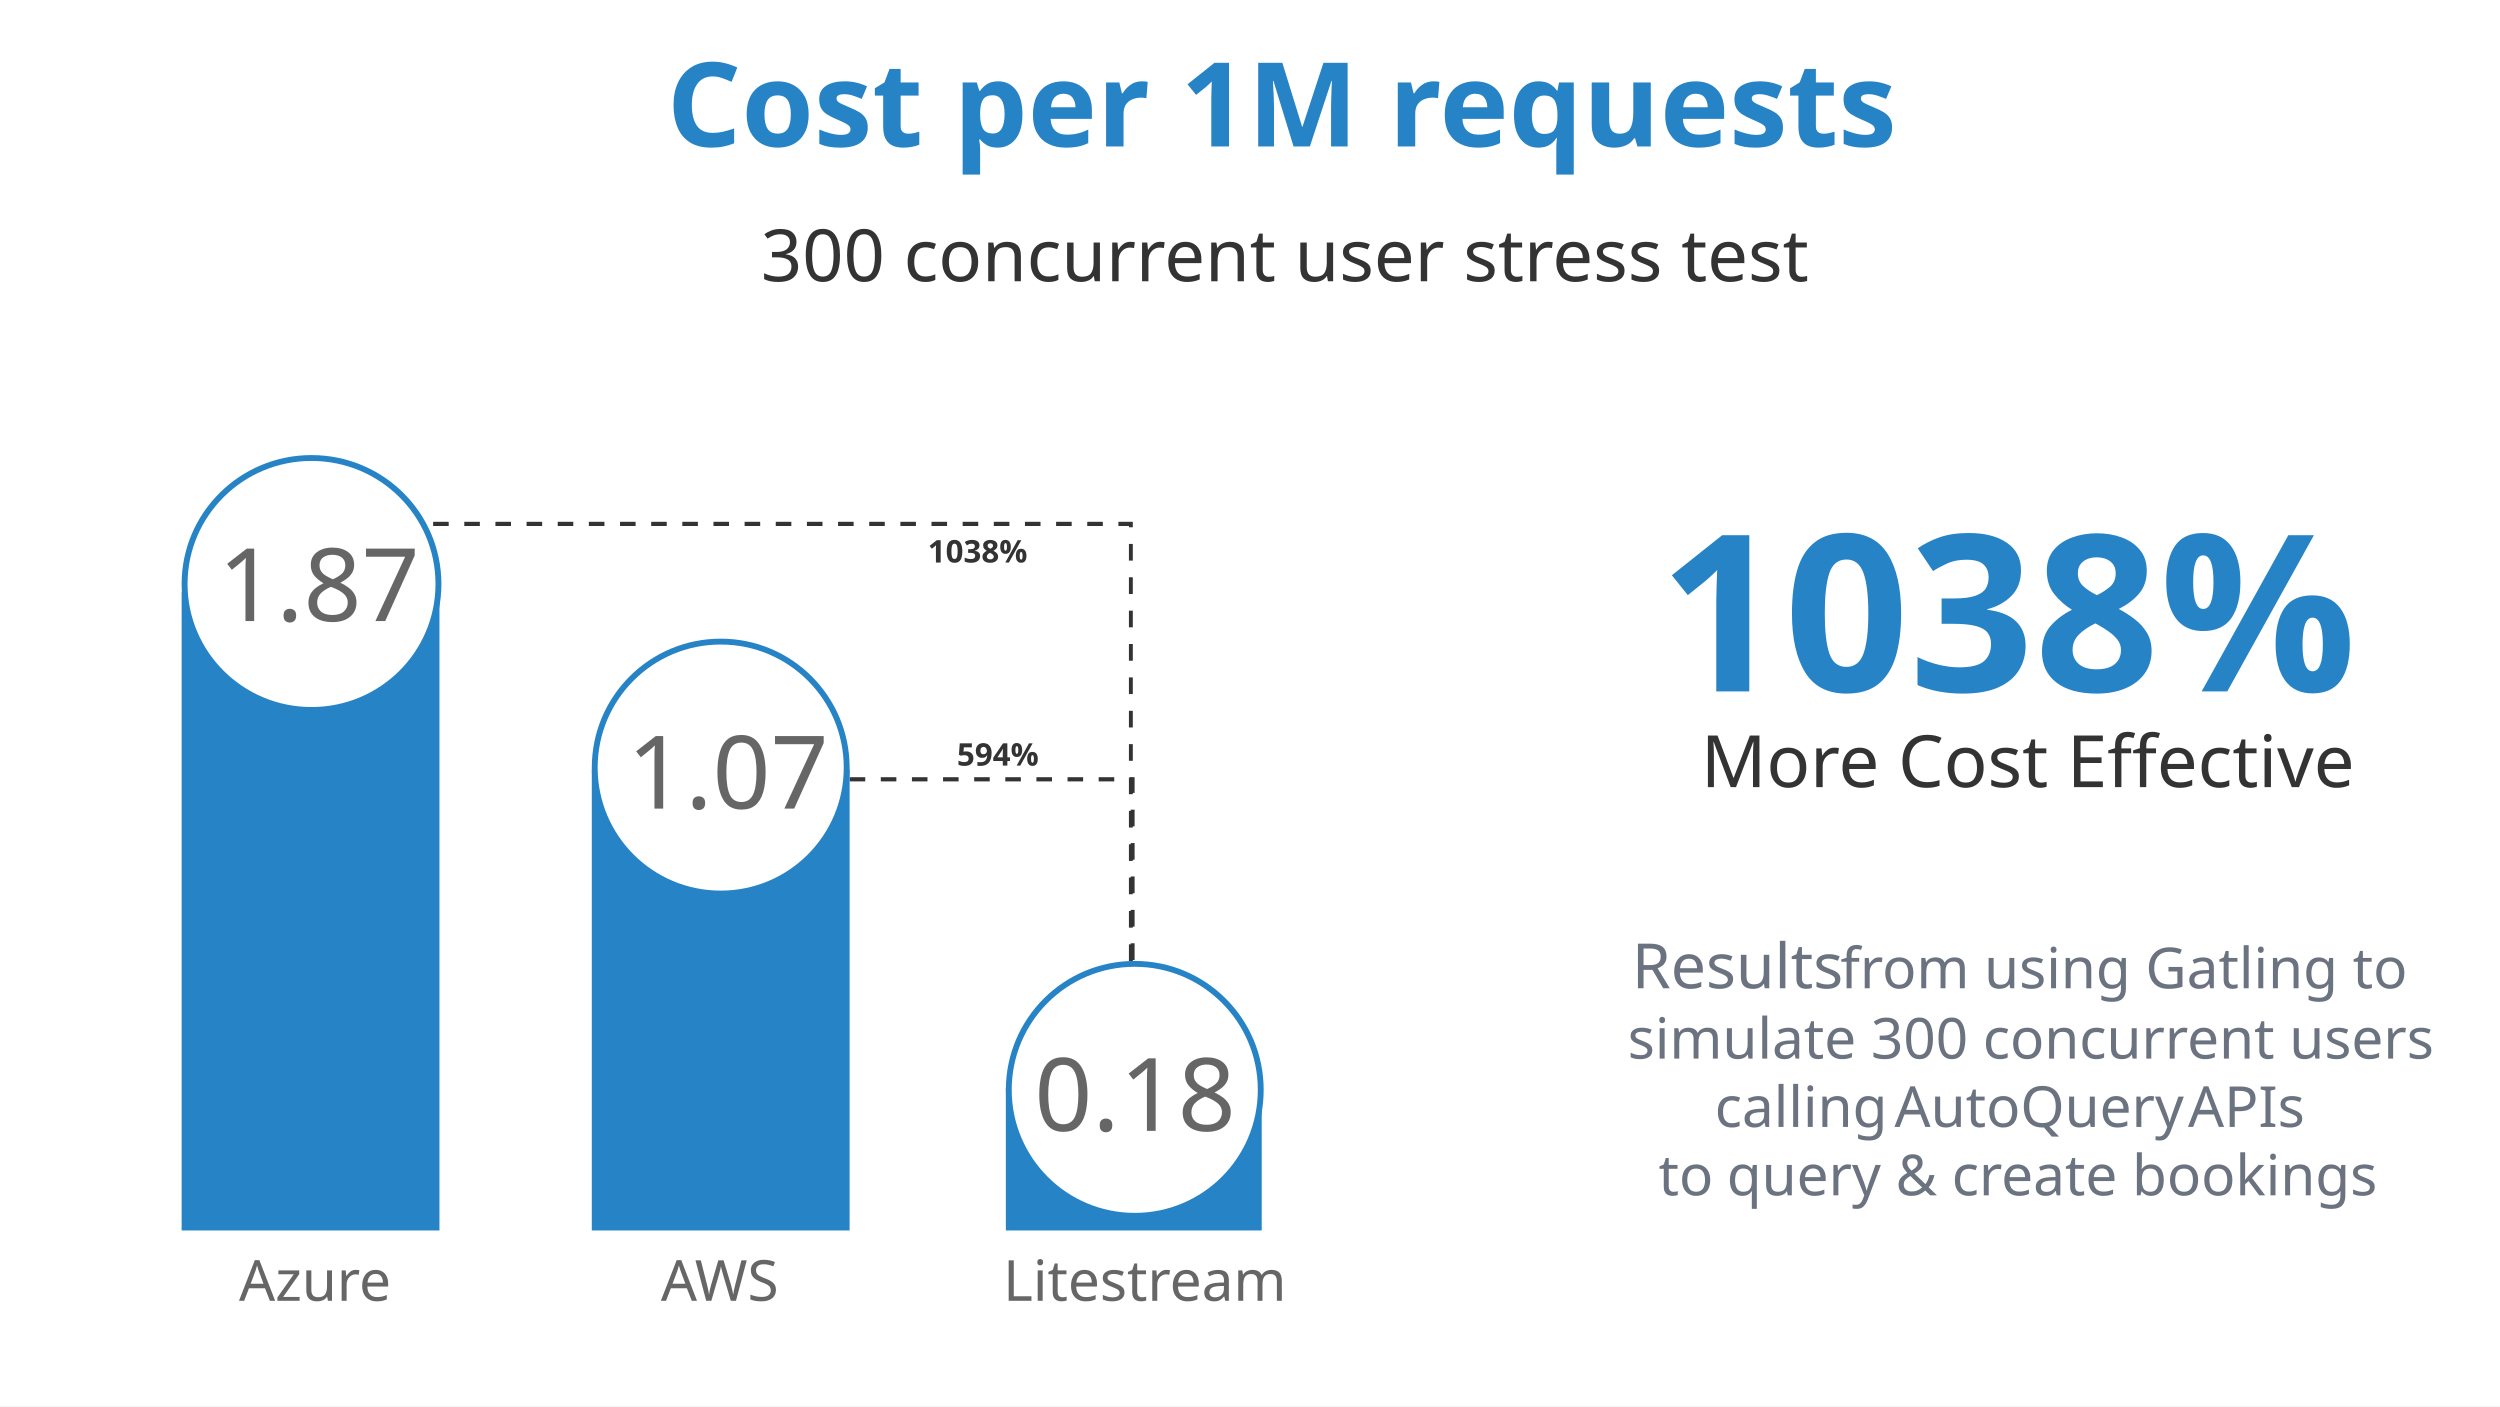
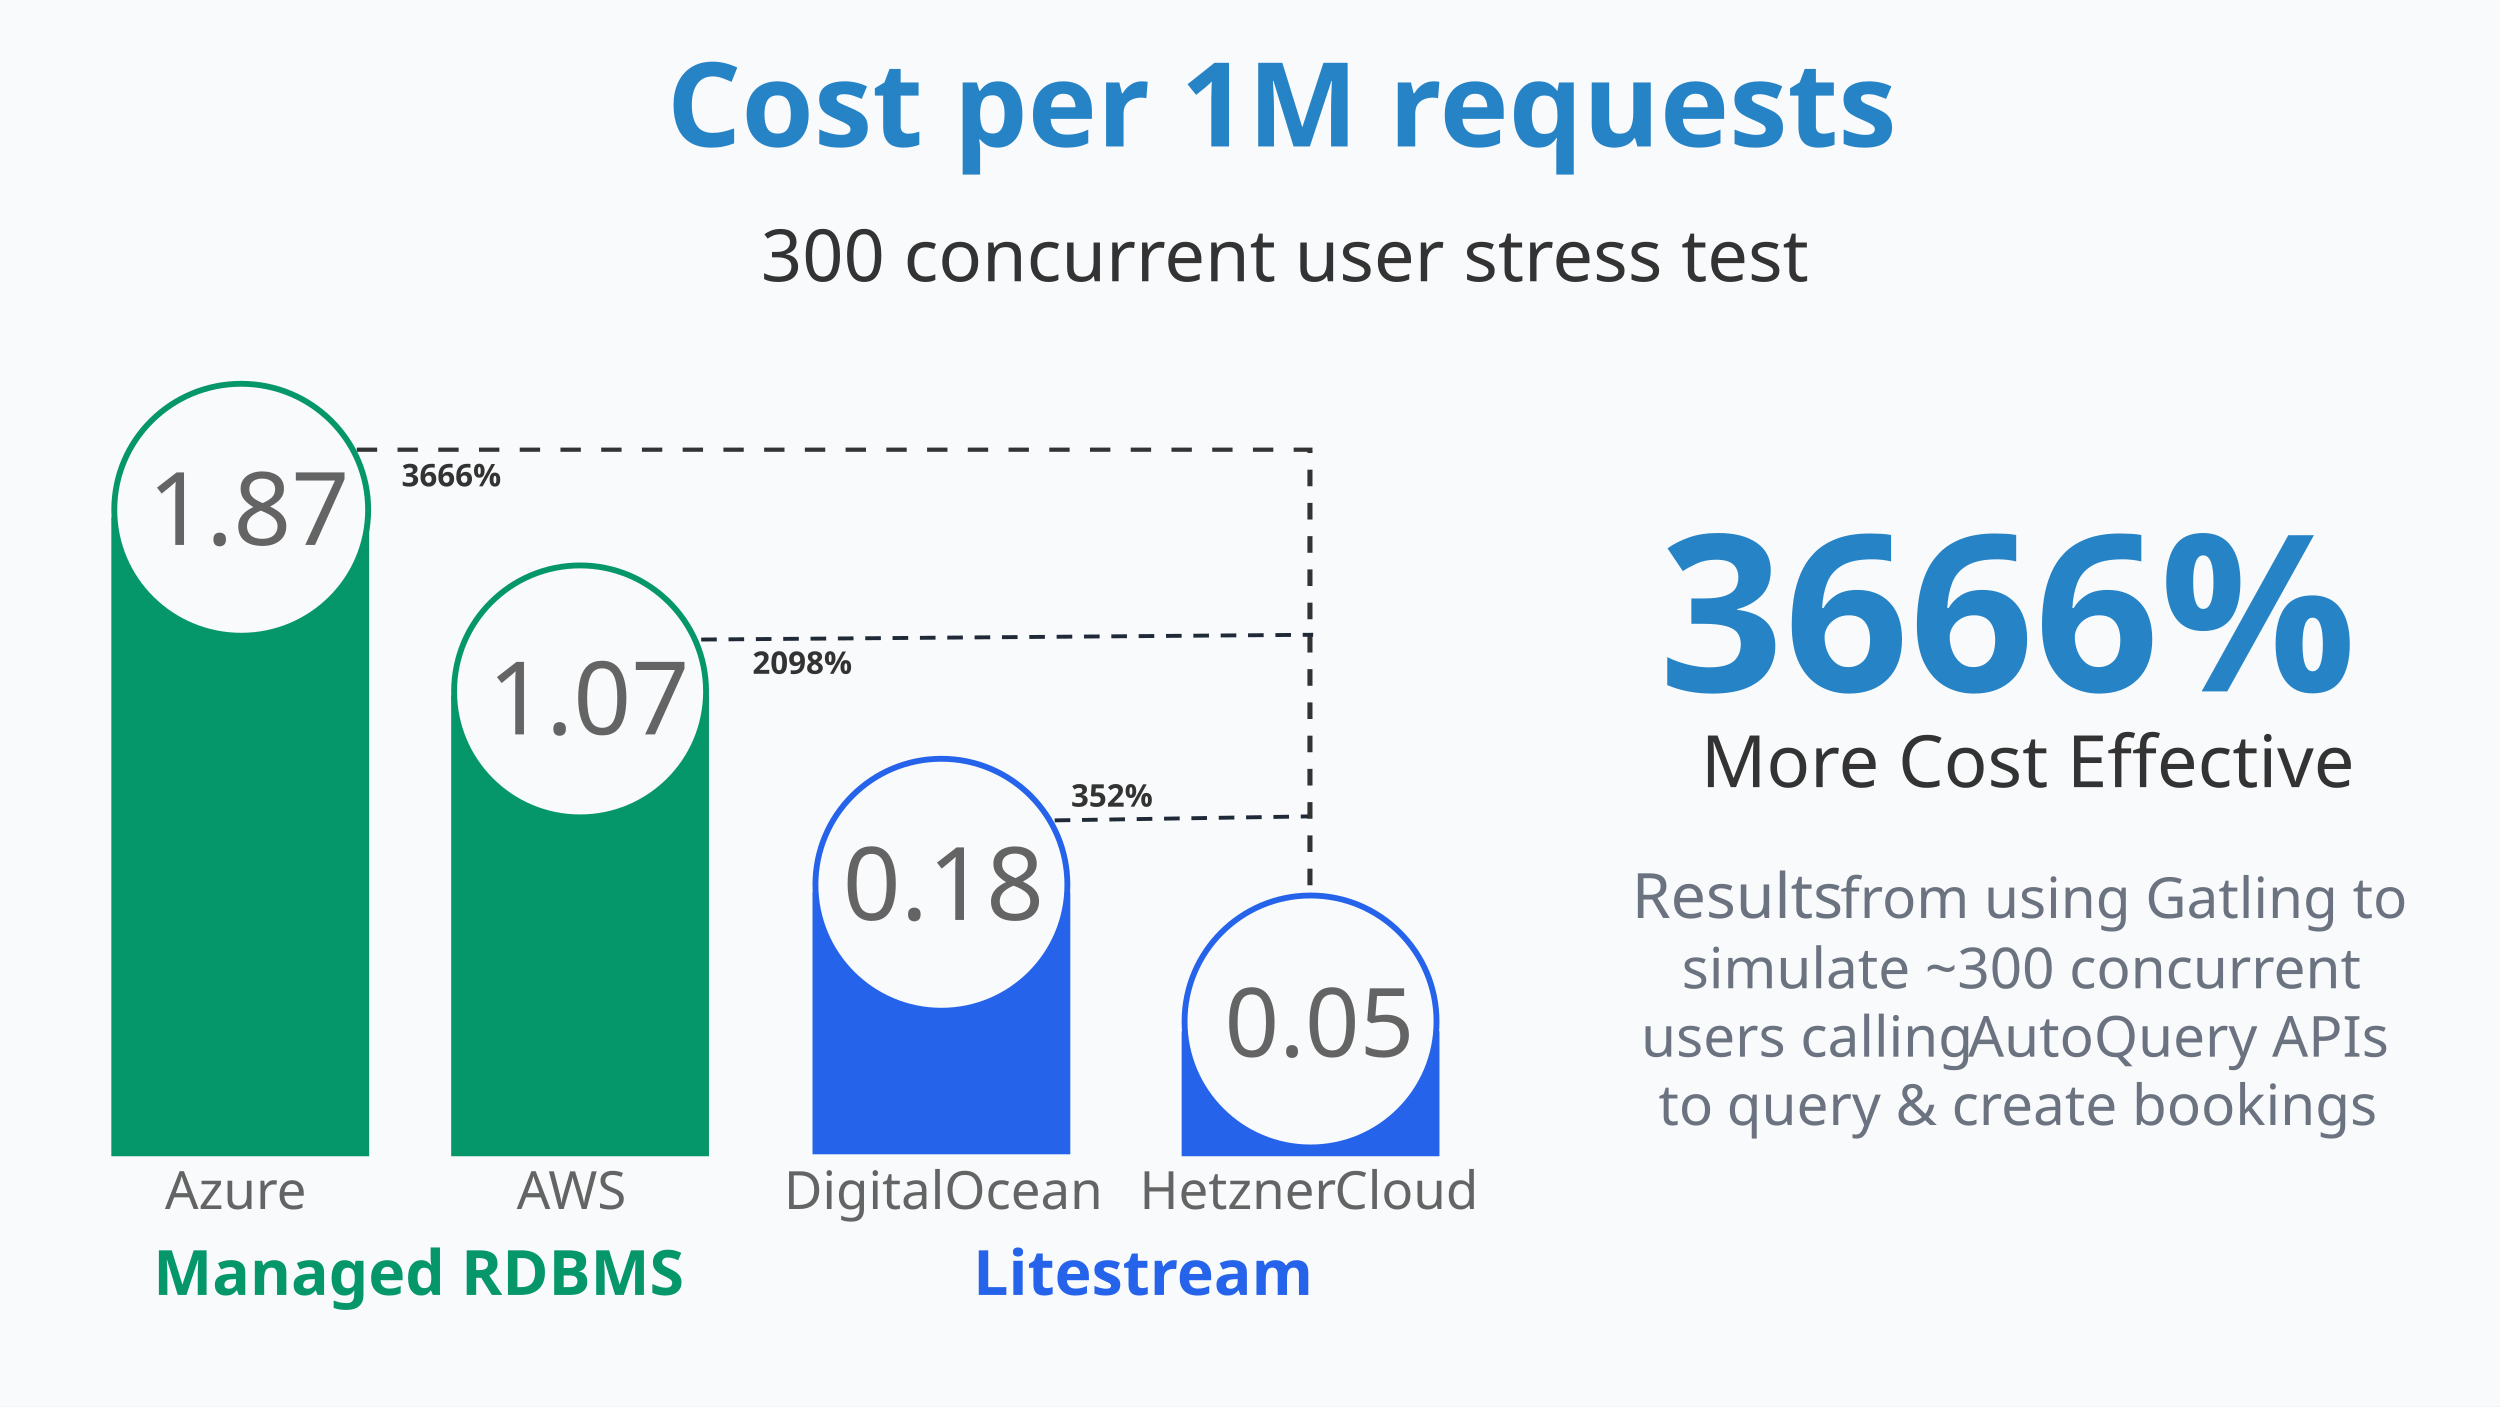
<svg xmlns="http://www.w3.org/2000/svg" width="1280" height="720" overflow="hidden">
  <defs>
    <clipPath id="clip0">
      <rect x="0" y="0" width="1280" height="720" />
    </clipPath>
    <clipPath id="clip1">
-       <rect x="164" y="267" width="416" height="280" />
+       <rect x="128" y="229" width="544" height="279" />
    </clipPath>
    <clipPath id="clip2">
-       <rect x="164" y="267" width="416" height="280" />
+       <rect x="128" y="229" width="544" height="279" />
    </clipPath>
    <clipPath id="clip3">
-       <rect x="164" y="267" width="416" height="280" />
+       <rect x="128" y="229" width="544" height="279" />
    </clipPath>
    <clipPath id="clip4">
-       <rect x="372" y="396" width="209" height="203" />
+       <rect x="293" y="356" width="8" height="8" />
    </clipPath>
    <clipPath id="clip5">
-       <rect x="372" y="396" width="209" height="203" />
+       <rect x="293" y="356" width="8" height="8" />
    </clipPath>
    <clipPath id="clip6">
-       <rect x="372" y="396" width="209" height="203" />
+       <rect x="293" y="356" width="8" height="8" />
    </clipPath>
    <clipPath id="clip7">
-       <rect x="365" y="394" width="8" height="8" />
+       <rect x="119" y="250" width="8" height="8" />
    </clipPath>
    <clipPath id="clip8">
-       <rect x="365" y="394" width="8" height="8" />
+       <rect x="119" y="250" width="8" height="8" />
    </clipPath>
    <clipPath id="clip9">
-       <rect x="365" y="394" width="8" height="8" />
+       <rect x="119" y="250" width="8" height="8" />
    </clipPath>
    <clipPath id="clip10">
-       <rect x="155" y="289" width="8" height="8" />
+       <rect x="231" y="288" width="132" height="132" />
    </clipPath>
    <clipPath id="clip11">
-       <rect x="155" y="289" width="8" height="8" />
+       <rect x="231" y="288" width="132" height="132" />
    </clipPath>
    <clipPath id="clip12">
-       <rect x="155" y="289" width="8" height="8" />
+       <rect x="231" y="288" width="132" height="132" />
    </clipPath>
    <clipPath id="clip13">
-       <rect x="303" y="327" width="132" height="132" />
+       <rect x="57" y="195" width="133" height="132" />
    </clipPath>
    <clipPath id="clip14">
-       <rect x="303" y="327" width="132" height="132" />
+       <rect x="57" y="195" width="133" height="132" />
    </clipPath>
    <clipPath id="clip15">
-       <rect x="303" y="327" width="132" height="132" />
+       <rect x="57" y="195" width="133" height="132" />
    </clipPath>
    <clipPath id="clip16">
-       <rect x="93" y="233" width="133" height="132" />
+       <rect x="416" y="387" width="132" height="132" />
    </clipPath>
    <clipPath id="clip17">
-       <rect x="93" y="233" width="133" height="132" />
+       <rect x="416" y="387" width="132" height="132" />
    </clipPath>
    <clipPath id="clip18">
-       <rect x="93" y="233" width="133" height="132" />
+       <rect x="416" y="387" width="132" height="132" />
    </clipPath>
    <clipPath id="clip19">
-       <rect x="515" y="492" width="132" height="132" />
+       <rect x="605" y="457" width="132" height="132" />
    </clipPath>
    <clipPath id="clip20">
-       <rect x="515" y="492" width="132" height="132" />
+       <rect x="605" y="457" width="132" height="132" />
    </clipPath>
    <clipPath id="clip21">
-       <rect x="515" y="492" width="132" height="132" />
+       <rect x="605" y="457" width="132" height="132" />
    </clipPath>
  </defs>
  <g clip-path="url(#clip0)">
-     <rect x="0" y="0" width="1280" height="720" fill="#FFFFFF" />
+     <rect x="0" y="0" width="1280" height="720" fill="#F9FAFB" />
+     <text fill="#333333" font-family="Segoe UI,Segoe UI_MSFontService,sans-serif" font-weight="400" font-size="37" transform="translate(389.563 144)">300 concurrent user stress test<tspan fill="#2683C6" font-weight="700" font-size="60" x="-48.19" y="-69">Cost per 1M requests</tspan>
+       <tspan fill="#2683C6" font-weight="700" font-size="112" x="459.823" y="210">3666%</tspan>
+       <tspan font-size="37" x="481.297" y="259">More Cost Effective</tspan>
+       <tspan fill="#6B7280" font-size="32" x="445.91" y="326">Results</tspan>
+       <tspan fill="#6B7280" font-size="29" x="552.683" y="326">from using Gatling to </tspan>
+       <tspan fill="#6B7280" font-size="29" x="471.463" y="362">simulate ~300 concurrent </tspan>
+       <tspan fill="#6B7280" font-size="29" x="450.663" y="397">users calling</tspan>
+       <tspan fill="#6B7280" font-size="29" x="618.03" y="397">AutoQuery APIs </tspan>
+       <tspan fill="#6B7280" font-size="29" x="459.57" y="432">to</tspan>
+       <tspan fill="#6B7280" font-size="29" x="494.51" y="432">query &amp; create bookings</tspan>
+     </text>
    <g clip-path="url(#clip1)">
      <g clip-path="url(#clip2)">
        <g clip-path="url(#clip3)">
-           <path d="M103.497 40.639 103.497 33.612 103.497 33.612 517.503 33.612 517.503 292.657" stroke="#333333" stroke-width="1.994" stroke-dasharray="7.974 7.974" fill="none" transform="matrix(1 0 0 1.07127 61.5002 232.239)" />
+           <path d="M110.477 43.38 110.477 35.879 110.477 35.879 552.406 35.879 552.406 312.396" stroke="#333333" stroke-width="2.128" stroke-dasharray="8.512 8.512" fill="none" transform="matrix(1.22507 0 0 1 -6.03824 194.363)" />
        </g>
      </g>
    </g>
+     <text fill="#333333" font-family="Segoe UI,Segoe UI_MSFontService,sans-serif" font-weight="700" font-size="16" transform="translate(385.235 345)">2098%</text>
+     <rect x="231" y="356" width="132" height="236" fill="#059669" />
+     <rect x="57" y="265" width="132" height="327" fill="#059669" />
    <g clip-path="url(#clip4)">
      <g clip-path="url(#clip5)">
        <g clip-path="url(#clip6)">
-           <path d="M310.245 105.314 310.245 107.107 310.245 107.107 517.079 107.107 517.079 292.417" stroke="#333333" stroke-width="1.992" stroke-dasharray="7.968 7.968" fill="none" transform="matrix(1 0 0 1.07353 62.838 284.011)" />
+           <path d="M297 356C299.209 356 301 357.791 301 360 301 362.209 299.209 364 297 364 294.791 364 293 362.209 293 360 293 357.791 294.791 356 297 356" fill="#333333" />
        </g>
      </g>
    </g>
-     <text fill="#333333" font-family="Segoe UI,Segoe UI_MSFontService,sans-serif" font-weight="700" font-size="16" transform="translate(489.961 392)">594%</text>
-     <rect x="303" y="394" width="132" height="236" fill="#2683C6" />
-     <rect x="93" y="303" width="132" height="327" fill="#2683C6" />
-     <text fill="#333333" font-family="Segoe UI,Segoe UI_MSFontService,sans-serif" font-weight="400" font-size="37" transform="translate(389.563 144)">300 concurrent user stress test<tspan fill="#2683C6" font-weight="700" font-size="60" x="-48.19" y="-69">Cost per 1M requests</tspan>
-       <tspan fill="#2683C6" font-weight="700" font-size="112" x="459.823" y="210">1038%</tspan>
-       <tspan font-size="37" x="481.297" y="259">More Cost Effective</tspan>
-       <tspan fill="#6B7280" font-size="32" x="445.958" y="362">Results</tspan>
-       <tspan fill="#6B7280" font-size="29" x="552.731" y="362">from using Gatling to </tspan>
-       <tspan fill="#6B7280" font-size="29" x="443.825" y="398">simulate 300 concurrent users </tspan>
-       <tspan fill="#6B7280" font-size="29" x="488.398" y="433">calling</tspan>
-       <tspan fill="#6B7280" font-size="29" x="580.398" y="433">AutoQuery</tspan>
-       <tspan fill="#6B7280" font-size="29" x="730.678" y="433">APIs </tspan>
-       <tspan fill="#6B7280" font-size="29" x="459.618" y="468">to</tspan>
-       <tspan fill="#6B7280" font-size="29" x="494.558" y="468">query &amp; create bookings</tspan>
-     </text>
    <g clip-path="url(#clip7)">
      <g clip-path="url(#clip8)">
        <g clip-path="url(#clip9)">
-           <path d="M369 394C371.209 394 373 395.791 373 398 373 400.209 371.209 402 369 402 366.791 402 365 400.209 365 398 365 395.791 366.791 394 369 394" fill="#333333" />
+           <path d="M123 250C125.209 250 127 251.791 127 254 127 256.209 125.209 258 123 258 120.791 258 119 256.209 119 254 119 251.791 120.791 250 123 250" fill="#333333" />
        </g>
      </g>
    </g>
+     <rect x="212" y="235" width="60" height="31" fill="#F9FAFB" />
+     <text fill="#333333" font-family="Segoe UI,Segoe UI_MSFontService,sans-serif" font-weight="700" font-size="16" transform="translate(205.582 249)">3666%</text>
    <g clip-path="url(#clip10)">
      <g clip-path="url(#clip11)">
        <g clip-path="url(#clip12)">
-           <path d="M159 289C161.209 289 163 290.791 163 293 163 295.209 161.209 297 159 297 156.791 297 155 295.209 155 293 155 290.791 156.791 289 159 289" fill="#333333" />
+           <path d="M297 289.5C332.622 289.5 361.5 318.378 361.5 354 361.5 389.622 332.622 418.5 297 418.5 261.378 418.5 232.5 389.622 232.5 354 232.5 318.378 261.378 289.5 297 289.5" stroke="#059669" stroke-width="3" fill="#F9FAFB" />
        </g>
      </g>
    </g>
-     <text fill="#333333" font-family="Segoe UI,Segoe UI_MSFontService,sans-serif" font-weight="700" font-size="16" transform="translate(475.006 288)">1038%</text>
    <g clip-path="url(#clip13)">
      <g clip-path="url(#clip14)">
        <g clip-path="url(#clip15)">
-           <path d="M369 328.5C404.622 328.5 433.5 357.378 433.5 393 433.5 428.622 404.622 457.5 369 457.5 333.378 457.5 304.5 428.622 304.5 393 304.5 357.378 333.378 328.5 369 328.5" stroke="#2683C6" stroke-width="3" fill="#FFFFFF" />
+           <path d="M64.5 0C100.122-2.84217e-14 129 28.878 129 64.5 129 100.122 100.122 129 64.5 129 28.878 129 0 100.122 0 64.5-1.42109e-14 28.878 28.878-1.42109e-14 64.5-2.84217e-14" stroke="#059669" stroke-width="3" fill="#F9FAFB" transform="matrix(1.00758 0 0 1 58.5114 196.5)" />
        </g>
      </g>
    </g>
+     <rect x="416" y="457" width="132" height="134" fill="#2563EB" />
    <g clip-path="url(#clip16)">
      <g clip-path="url(#clip17)">
        <g clip-path="url(#clip18)">
-           <path d="M64.5 0C100.122-2.84217e-14 129 28.878 129 64.5 129 100.122 100.122 129 64.5 129 28.878 129 0 100.122 0 64.5-1.42109e-14 28.878 28.878-1.42109e-14 64.5-2.84217e-14" stroke="#2683C6" stroke-width="3" fill="#FFFFFF" transform="matrix(1.00758 0 0 1 94.5114 234.5)" />
+           <path d="M482 388.5C517.622 388.5 546.5 417.378 546.5 453 546.5 488.622 517.622 517.5 482 517.5 446.378 517.5 417.5 488.622 417.5 453 417.5 417.378 446.378 388.5 482 388.5" stroke="#2563EB" stroke-width="3" fill="#F9FAFB" />
        </g>
      </g>
    </g>
-     <rect x="515" y="557" width="131" height="73" fill="#2683C6" />
+     <text fill="#000000" fill-opacity="0.6" font-family="Segoe UI,Segoe UI_MSFontService,sans-serif" font-weight="400" font-size="52" transform="translate(431.431 471)">0.18<tspan font-size="52" x="-181.614" y="-95">1.07</tspan>
+       <tspan font-size="52" x="-355.669" y="-192">1.87</tspan>
+     </text>
+     <rect x="605" y="528" width="132" height="64" fill="#2563EB" />
    <g clip-path="url(#clip19)">
      <g clip-path="url(#clip20)">
        <g clip-path="url(#clip21)">
-           <path d="M581 493.5C616.622 493.5 645.5 522.378 645.5 558 645.5 593.622 616.622 622.5 581 622.5 545.378 622.5 516.5 593.622 516.5 558 516.5 522.378 545.378 493.5 581 493.5" stroke="#2683C6" stroke-width="3" fill="#FFFFFF" />
+           <path d="M671 458.5C706.622 458.5 735.5 487.378 735.5 523 735.5 558.622 706.622 587.5 671 587.5 635.378 587.5 606.5 558.622 606.5 523 606.5 487.378 635.378 458.5 671 458.5" stroke="#2563EB" stroke-width="3" fill="#F9FAFB" />
        </g>
      </g>
    </g>
-     <text fill="#000000" fill-opacity="0.6" font-family="Segoe UI,Segoe UI_MSFontService,sans-serif" font-weight="400" font-size="52" transform="translate(529.564 579)">0.18<tspan font-size="29" x="-407.192" y="87">Azure</tspan>
-       <tspan font-size="29" x="-191.196" y="87">AWS</tspan>
-       <tspan font-size="29" x="-15.93" y="87">Litestream</tspan>
-       <tspan font-size="52" x="-208.463" y="-165">1.07</tspan>
-       <tspan font-size="52" x="-417.872" y="-261">1.87</tspan>
+     <text fill="#000000" fill-opacity="0.6" font-family="Segoe UI,Segoe UI_MSFontService,sans-serif" font-weight="400" font-size="49" transform="translate(626.936 541)">0.05<tspan fill="#333333" fill-opacity="1" font-weight="700" font-size="16" x="-78.573" y="-128">352%</tspan>
+     </text>
+     <path d="M0 0 313.341 2.446" stroke="#1F2937" stroke-width="2" stroke-linejoin="round" stroke-miterlimit="10" stroke-dasharray="8 6" fill="none" fill-rule="evenodd" transform="matrix(1 0 0 -1 359 327.446)" />
+     <path d="M0 0 129.822 2.031" stroke="#1F2937" stroke-width="2" stroke-linejoin="round" stroke-miterlimit="10" stroke-dasharray="8 6" fill="none" fill-rule="evenodd" transform="matrix(1 0 0 -1 540 420.031)" />
+     <text fill="#059669" font-family="Segoe UI,Segoe UI_MSFontService,sans-serif" font-weight="700" font-size="32" transform="translate(78.4755 663)">Managed RDBMS<tspan fill="#2563EB" font-size="32" x="419.779" y="0">Litestream</tspan>
+       <tspan fill="#000000" fill-opacity="0.6" font-weight="400" font-size="27" x="5.957" y="-44">Azure</tspan>
+       <tspan fill="#000000" fill-opacity="0.6" font-weight="400" font-size="27" x="186.069" y="-44">AWS</tspan>
+       <tspan fill="#000000" fill-opacity="0.6" font-weight="400" font-size="27" x="322.893" y="-44">DigitalOcean</tspan>
+       <tspan fill="#000000" fill-opacity="0.6" font-weight="400" font-size="27" x="504.932" y="-44">Hetzner</tspan>
+       <tspan fill="#000000" fill-opacity="0.6" font-weight="400" font-size="27" x="604.766" y="-44">Cloud</tspan>
    </text>
  </g>
</svg>
